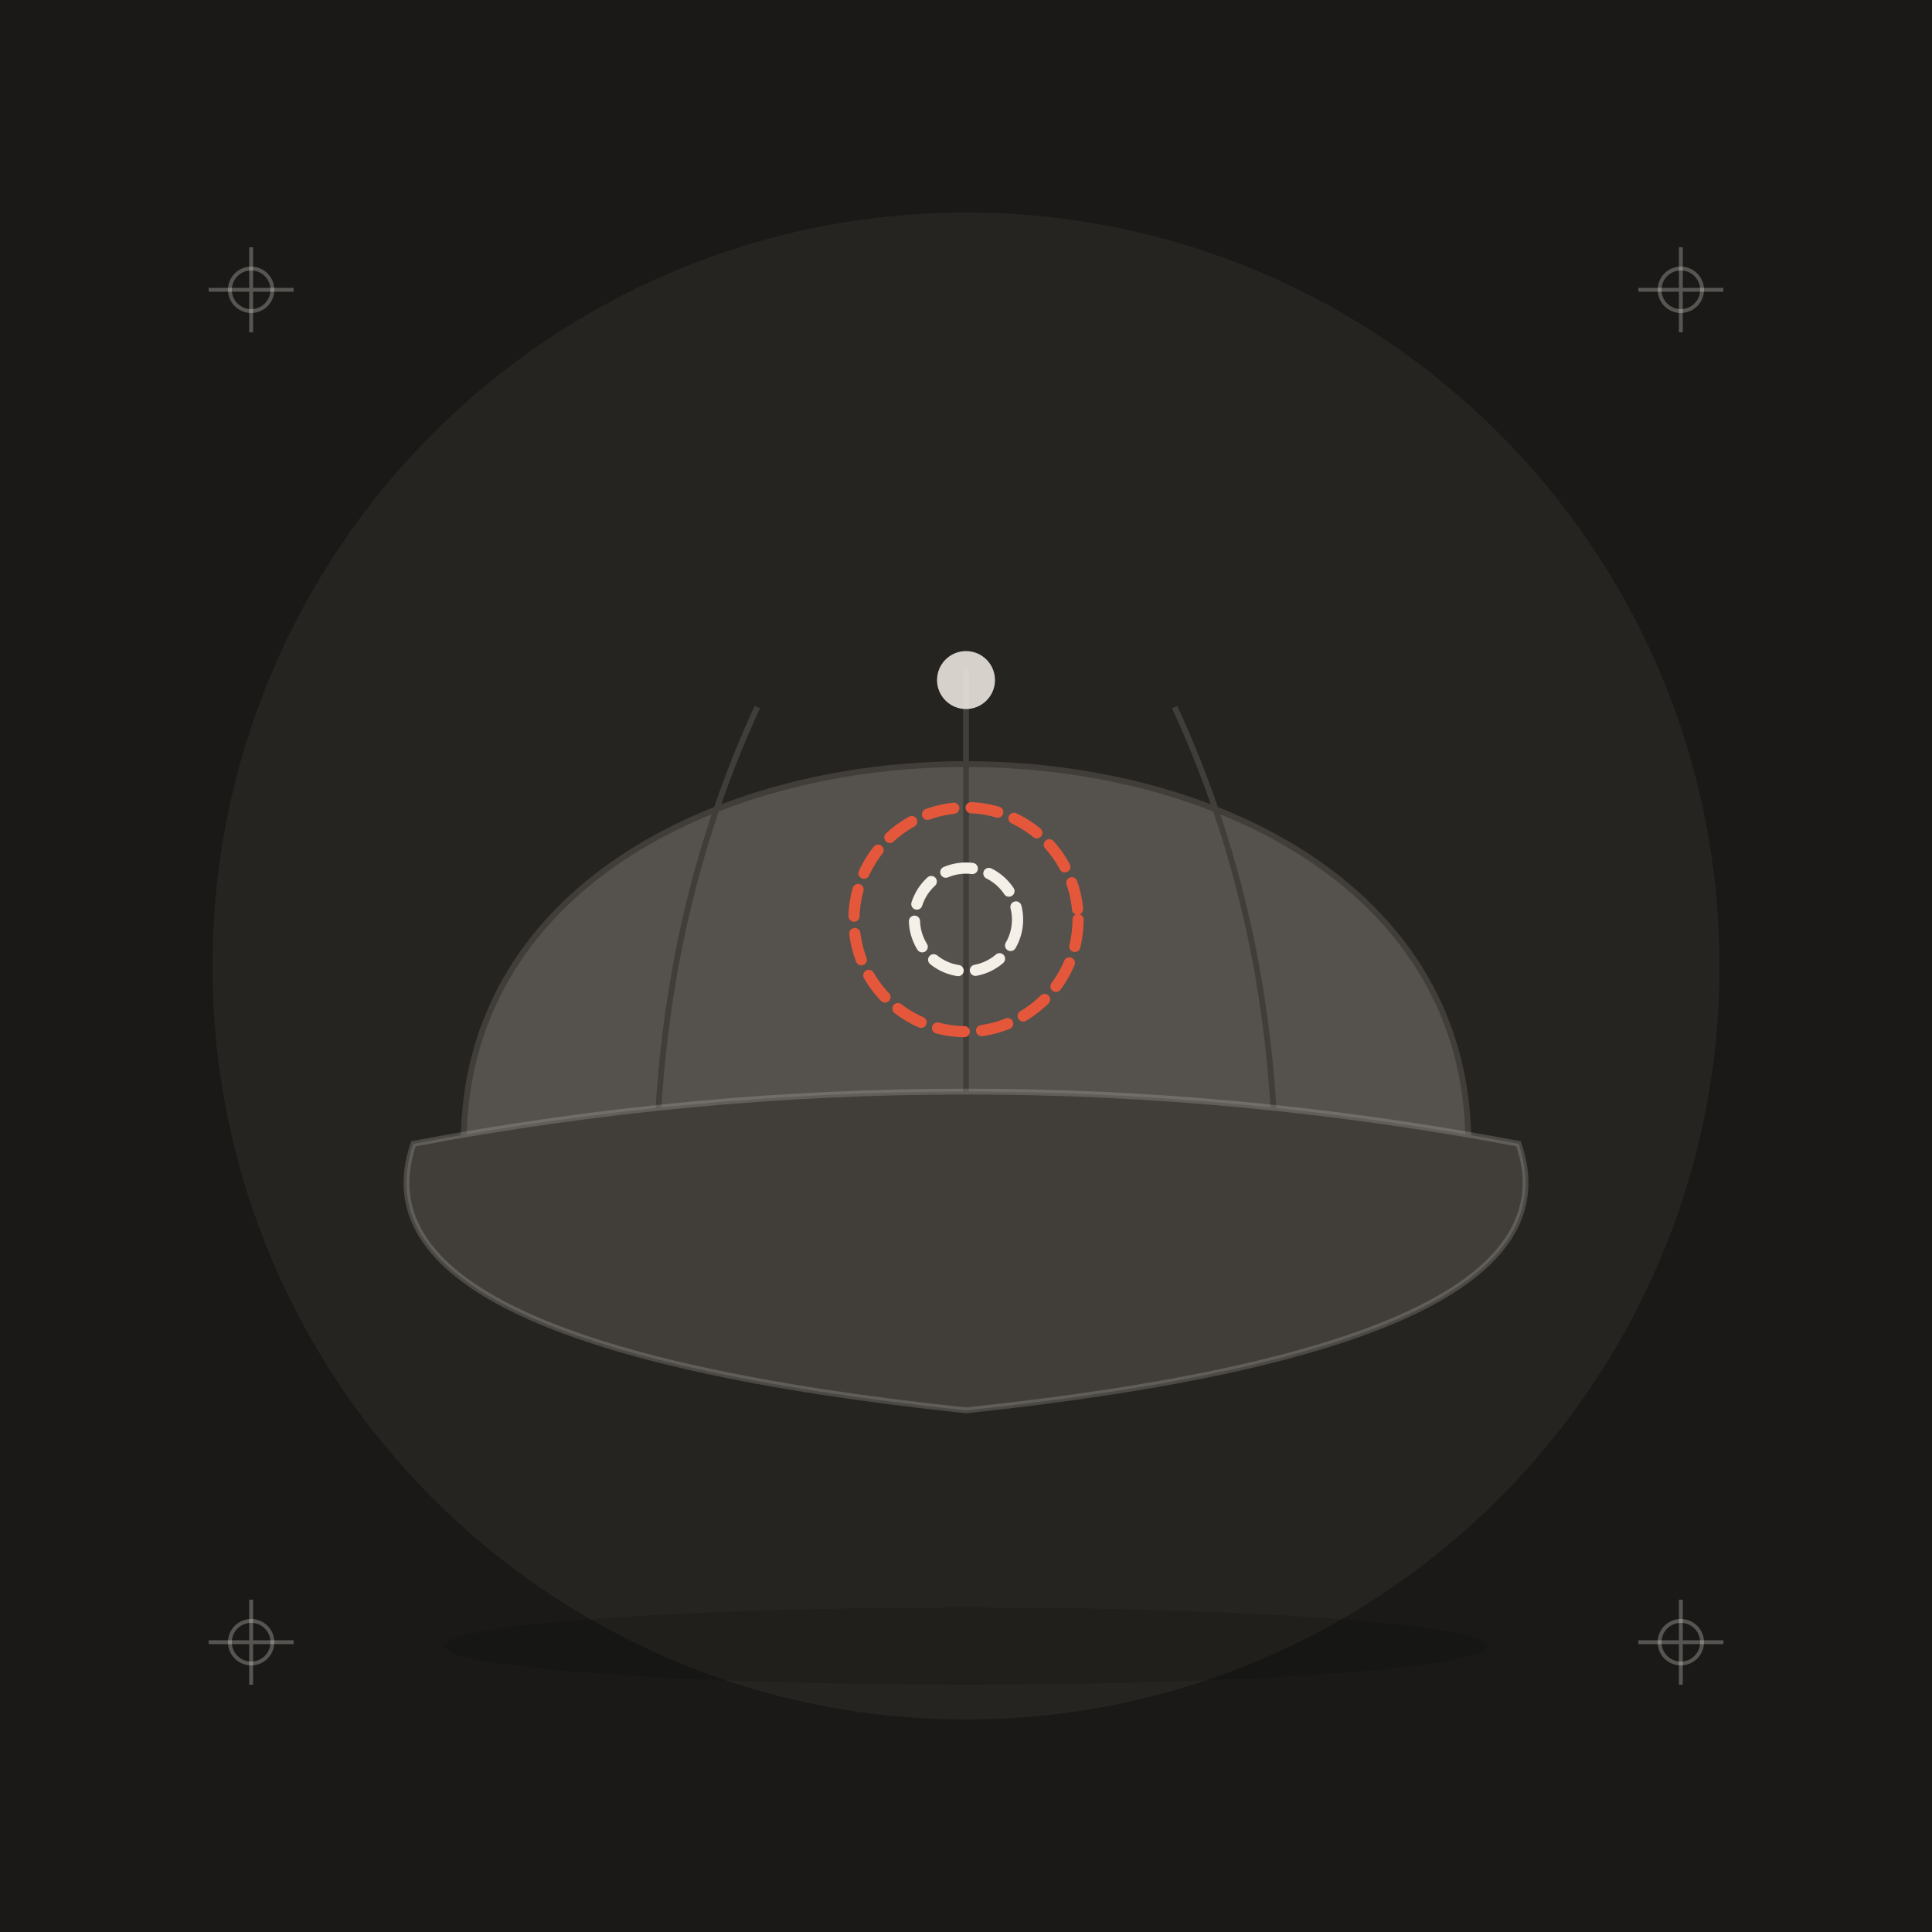
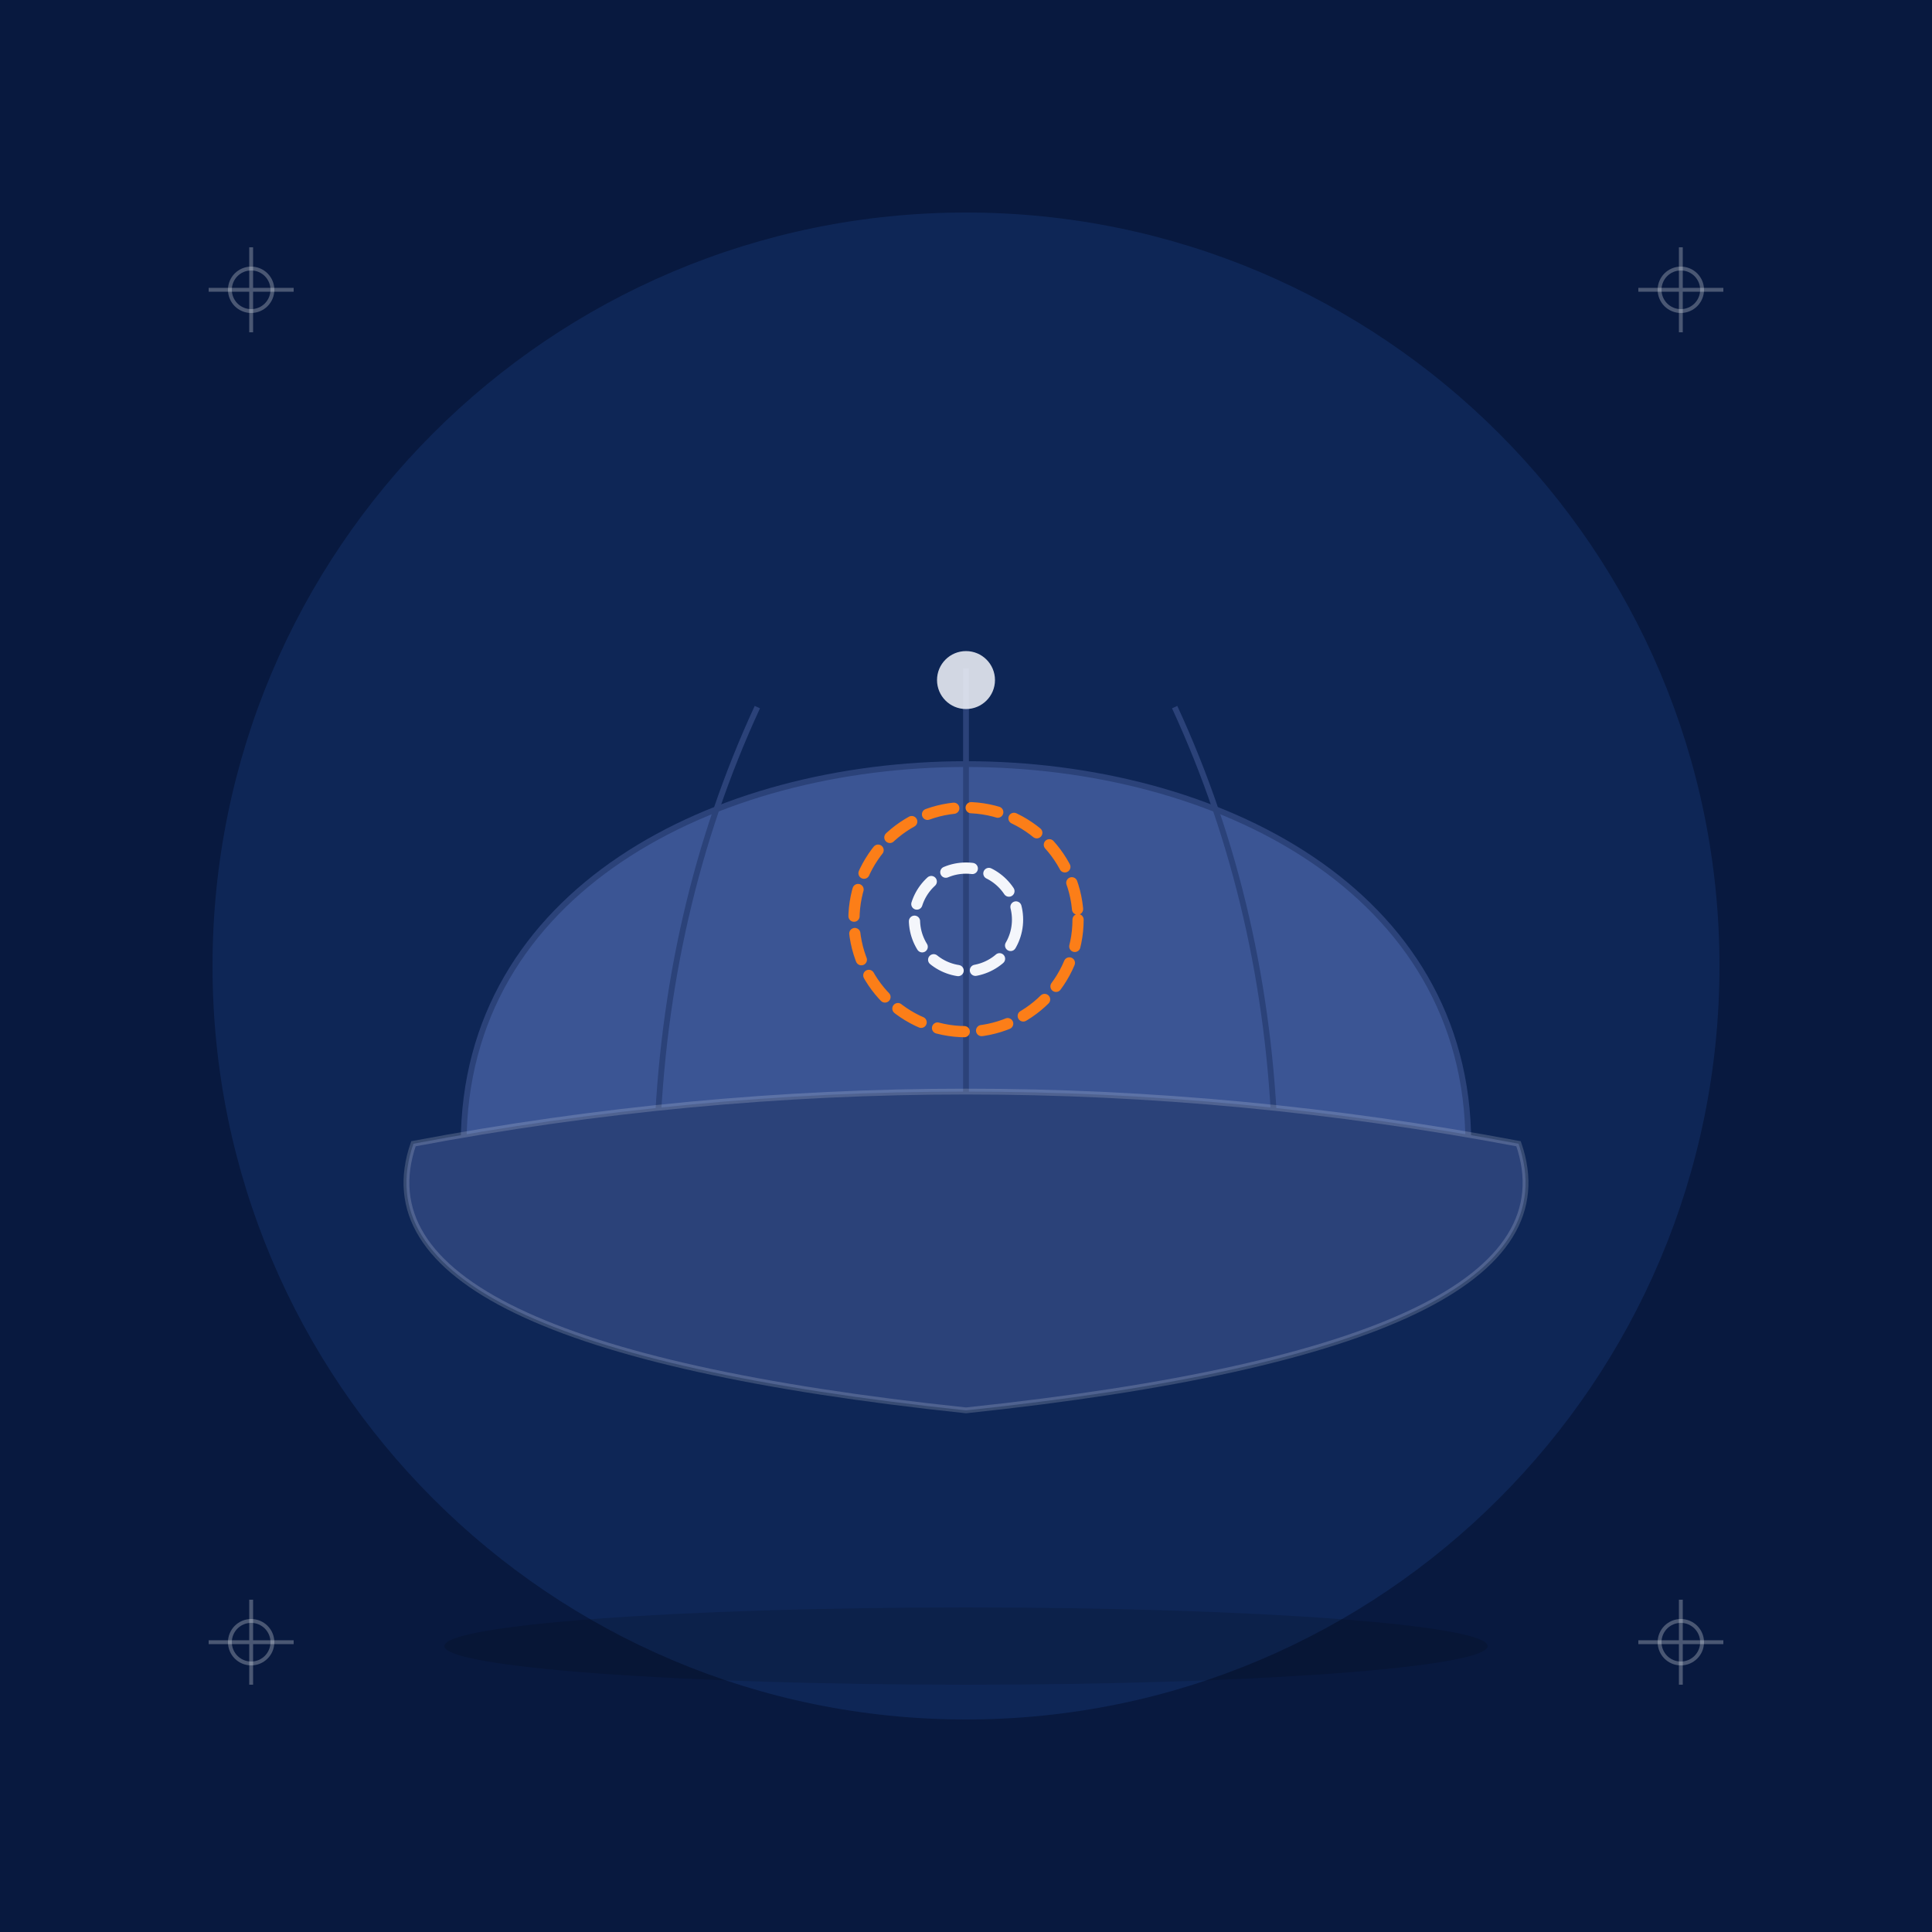
<svg xmlns="http://www.w3.org/2000/svg" viewBox="0 0 1000 1000" role="img" aria-label="Placeholder illustration">
-   <rect width="1000" height="1000" fill="#1A1917" />
-   <circle cx="500" cy="500" r="390" fill="#262421" />
-   <g stroke="#F4F0E8" stroke-opacity=".28" stroke-width="2" fill="none">
+   <rect width="1000" height="1000" fill="#08193F" />
+   <circle cx="500" cy="500" r="390" fill="#0E2656" />
+   <g stroke="#F4F6FB" stroke-opacity=".28" stroke-width="2" fill="none">
    <circle cx="130" cy="150" r="11" />
    <path d="M108 150h44M130 128v44" />
  </g>
-   <g stroke="#F4F0E8" stroke-opacity=".28" stroke-width="2" fill="none">
+   <g stroke="#F4F6FB" stroke-opacity=".28" stroke-width="2" fill="none">
    <circle cx="870" cy="150" r="11" />
    <path d="M848 150h44M870 128v44" />
  </g>
-   <g stroke="#F4F0E8" stroke-opacity=".28" stroke-width="2" fill="none">
+   <g stroke="#F4F6FB" stroke-opacity=".28" stroke-width="2" fill="none">
    <circle cx="130" cy="850" r="11" />
    <path d="M108 850h44M130 828v44" />
  </g>
-   <g stroke="#F4F0E8" stroke-opacity=".28" stroke-width="2" fill="none">
+   <g stroke="#F4F6FB" stroke-opacity=".28" stroke-width="2" fill="none">
    <circle cx="870" cy="850" r="11" />
    <path d="M848 850h44M870 828v44" />
  </g>
  <ellipse cx="500" cy="852" rx="270" ry="20" fill="#000" opacity=".14" />
-   <path d="M240 592 C240 330 760 330 760 592 Z" fill="#55514C" stroke="#413E3A" stroke-width="3" />
-   <path d="M500 346 L500 592 M392 366 Q344 470 340 592 M608 366 Q656 470 660 592" fill="none" stroke="#413E3A" stroke-width="3" />
-   <path d="M214 592 Q500 538 786 592 Q822 696 500 730 Q178 696 214 592 Z" fill="#413E3A" stroke="#F4F0E8" stroke-opacity=".18" stroke-width="3" />
-   <circle cx="500" cy="352" r="15" fill="#F4F0E8" opacity=".85" />
-   <circle cx="500" cy="476" r="58" fill="none" stroke="#E4573A" stroke-width="5.8" stroke-linecap="round" stroke-dasharray="14 9" />
-   <circle cx="500" cy="476" r="26.68" fill="none" stroke="#F4F0E8" stroke-width="5.8" stroke-linecap="round" stroke-dasharray="14 9" />
+   <path d="M240 592 C240 330 760 330 760 592 Z" fill="#3B5594" stroke="#2B4279" stroke-width="3" />
+   <path d="M500 346 L500 592 M392 366 Q344 470 340 592 M608 366 Q656 470 660 592" fill="none" stroke="#2B4279" stroke-width="3" />
+   <path d="M214 592 Q500 538 786 592 Q822 696 500 730 Q178 696 214 592 Z" fill="#2B4279" stroke="#F4F6FB" stroke-opacity=".18" stroke-width="3" />
+   <circle cx="500" cy="352" r="15" fill="#F4F6FB" opacity=".85" />
+   <circle cx="500" cy="476" r="58" fill="none" stroke="#FC7E18" stroke-width="5.8" stroke-linecap="round" stroke-dasharray="14 9" />
+   <circle cx="500" cy="476" r="26.68" fill="none" stroke="#F4F6FB" stroke-width="5.8" stroke-linecap="round" stroke-dasharray="14 9" />
</svg>
